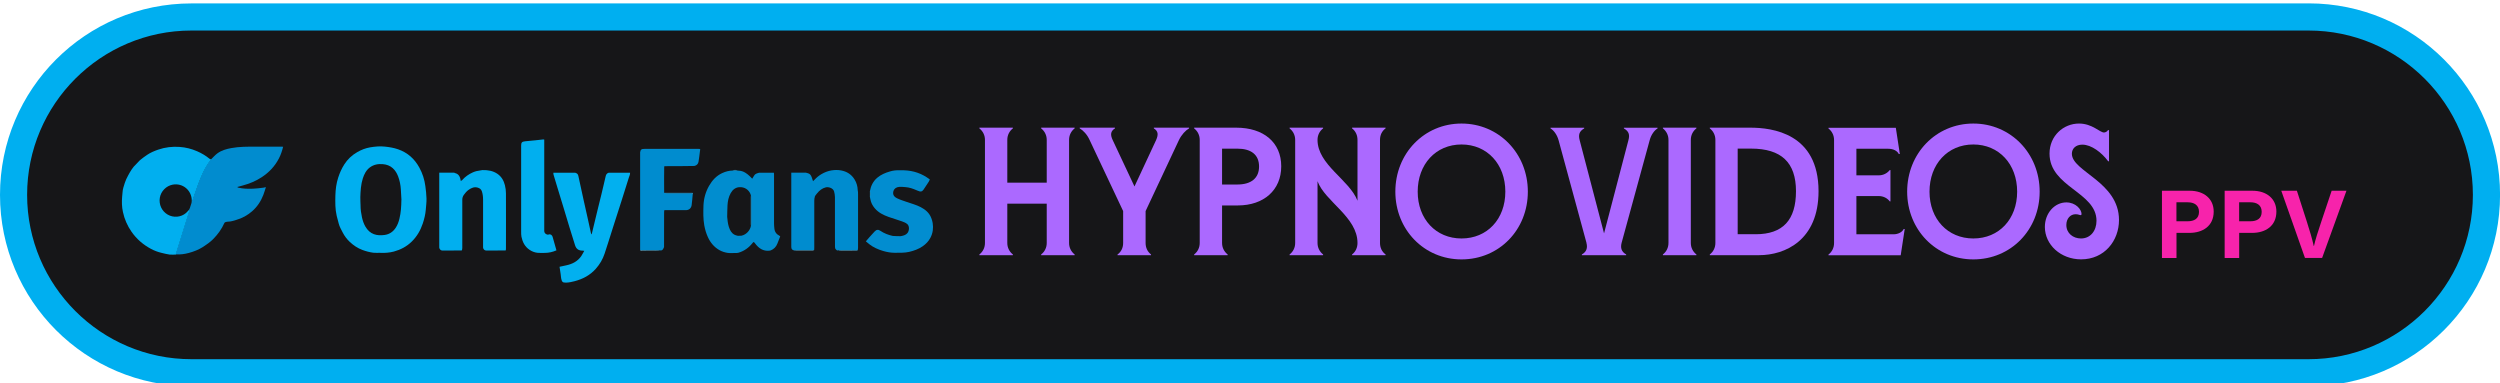
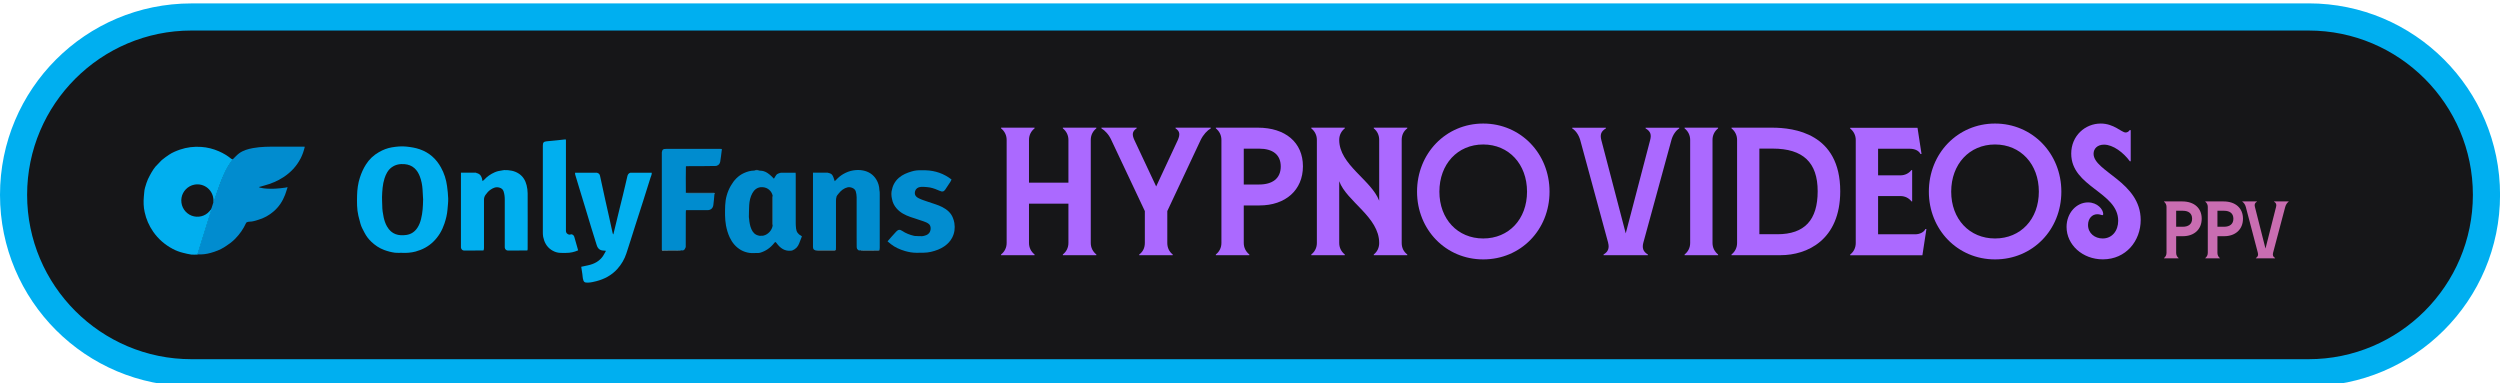
<svg xmlns="http://www.w3.org/2000/svg" id="Layer_1" viewBox="0 0 460.96 70.6">
  <defs>
-     <style>.cls-1{fill:#5db9e3;}.cls-2{fill:#e6f7fd;}.cls-3{fill:#28a1da;}.cls-4{fill:#00aff0;}.cls-5{fill:#01afef;}.cls-6{fill:#40b9ea;}.cls-7{fill:#40c3f3;}.cls-8{fill:#6bc8ee;}.cls-9{fill:#bee2f3;}.cls-10{fill:#ab69ff;}.cls-11{fill:#02b0ef;}.cls-12{fill:#008ccf;}.cls-13{fill:#f723ab;}.cls-14{fill:#018ccf;}.cls-15{fill:#bfe7f8;}.cls-16{fill:#018dcf;}.cls-17{fill:#40bdee;}.cls-18{fill:#b3def2;}.cls-19{fill:#40b4e6;}.cls-20{fill:#40a9db;}.cls-21{fill:#028dd0;}.cls-22{fill:#161618;}</style>
+     <style>.cls-1{fill:#5db9e3;}.cls-2{fill:#e6f7fd;}.cls-3{fill:#28a1da;}.cls-4{fill:#00aff0;}.cls-5{fill:#c96db1;}.cls-6{fill:#01afef;}.cls-7{fill:#40b9ea;}.cls-8{fill:#40c3f3;}.cls-9{fill:#6bc8ee;}.cls-10{fill:#bee2f3;}.cls-11{fill:#ab69ff;}.cls-12{fill:#02b0ef;}.cls-13{fill:#008ccf;}.cls-14{fill:#018ccf;}.cls-15{fill:#bfe7f8;}.cls-16{fill:#018dcf;}.cls-17{fill:#40bdee;}.cls-18{fill:#b3def2;}.cls-19{fill:#40b4e6;}.cls-20{fill:#40a9db;}.cls-21{fill:#028dd0;}.cls-22{fill:#161618;}</style>
  </defs>
  <path class="cls-22" d="m35.3,68.72c-18.08,0-32.8-14.71-32.8-32.8S17.21,3.13,35.3,3.13h390.37c18.08,0,32.8,14.71,32.8,32.8s-14.71,32.8-32.8,32.8H35.3Z" />
  <path class="cls-4" d="m425.66,5.63c16.71,0,30.3,13.59,30.3,30.3s-13.59,30.3-30.3,30.3H35.3c-16.71,0-30.3-13.59-30.3-30.3S18.59,5.63,35.3,5.63h390.37m0-5H35.3C15.8.63,0,16.43,0,35.93H0C0,55.42,15.8,71.22,35.3,71.22h390.37c19.49,0,35.3-15.8,35.3-35.3h0c0-19.49-15.8-35.3-35.3-35.3h0Z" />
-   <path class="cls-13" d="m398.62,35.17h5.13c2.63,0,4.42,1.48,4.42,3.84,0,2.69-2.04,3.93-4.48,3.93h-2.38v4.63h-2.68v-12.39Zm2.68,5.63h2.04c1.24,0,2.12-.48,2.12-1.74s-.92-1.76-2.06-1.76h-2.1v3.5Z" />
-   <path class="cls-13" d="m410.18,35.17h5.13c2.63,0,4.42,1.48,4.42,3.84,0,2.69-2.04,3.93-4.48,3.93h-2.38v4.63h-2.68v-12.39Zm2.68,5.63h2.04c1.24,0,2.12-.48,2.12-1.74s-.92-1.76-2.06-1.76h-2.1v3.5Z" />
-   <path class="cls-13" d="m425,47.56l-4.37-12.39h2.88l1.84,5.72c.56,1.73.99,3.2,1.27,4.47h.04c.25-1.16.74-2.67,1.33-4.43l1.93-5.76h2.73l-4.49,12.39h-3.16Z" />
-   <path class="cls-10" d="m191.97,46.92c.64-.5,1.03-1.24,1.03-2.12v-7.25h-7.27v7.25c0,.87.39,1.61,1.03,2.12v.13h-6.18v-.13c.64-.5,1.03-1.24,1.03-2.12v-19.01c0-.87-.39-1.61-1.03-2.12v-.13h6.18v.13c-.64.5-1.03,1.24-1.03,2.12v7.89h7.27v-7.89c0-.87-.39-1.61-1.03-2.12v-.13h6.18v.13c-.64.5-1.03,1.24-1.03,2.12v19.01c0,.87.39,1.61,1.03,2.12v.13h-6.18v-.13Z" />
-   <path class="cls-10" d="m206.06,46.92c.68-.5,1.03-1.24,1.03-2.12v-5.88l-6.18-13.1c-.45-1.01-1.19-1.78-1.83-2.15v-.13h6.5v.13c-.84.54-.87,1.18-.42,2.15l4.02,8.56,3.99-8.56c.42-.97.42-1.61-.42-2.15v-.13h6.5v.13c-.64.37-1.38,1.14-1.87,2.15l-6.15,13.1v5.88c0,.87.35,1.61,1,2.12v.13h-6.18v-.13Z" />
-   <path class="cls-10" d="m226.36,46.92v.13h-6.18v-.13c.64-.5,1.03-1.24,1.03-2.12v-19.01c0-.87-.39-1.61-1.03-2.12v-.13h7.76c5.05,0,8.3,2.72,8.3,7.12s-3.22,7.22-8.01,7.22h-2.9v6.92c0,.87.39,1.61,1.03,2.12Zm1.8-12.9c2.45,0,3.99-1.11,3.99-3.32s-1.51-3.29-3.99-3.29h-2.83v6.62h2.83Z" />
-   <path class="cls-10" d="m237.78,46.92c.64-.5,1.03-1.24,1.03-2.12v-19.01c0-.87-.39-1.61-1.03-2.12v-.13h6.18v.13c-.64.5-1.03,1.24-1.03,2.12,0,4.6,5.89,7.36,7.37,11.22v-11.22c0-.87-.35-1.61-1-2.12v-.13h6.18v.13c-.68.5-1.03,1.24-1.03,2.12v19.01c0,.87.35,1.61,1.03,2.12v.13h-6.18v-.13c.64-.5,1-1.24,1-2.12,0-4.8-5.99-7.62-7.37-11.39v11.39c0,.87.39,1.61,1.03,2.12v.13h-6.18v-.13Z" />
-   <path class="cls-10" d="m257.28,35.34c0-7.05,5.31-12.56,12.2-12.56s12.23,5.51,12.23,12.56-5.31,12.49-12.23,12.49-12.2-5.51-12.2-12.49Zm12.2,8.63c4.73,0,8.08-3.56,8.08-8.63s-3.35-8.7-8.08-8.7-8.08,3.63-8.08,8.7,3.38,8.63,8.08,8.63Z" />
-   <path class="cls-10" d="m292.52,44.77l-5.15-18.94c-.29-1.01-.87-1.78-1.48-2.15v-.13h6.21v.13c-.93.54-1.09,1.18-.84,2.15l4.5,17.2,4.5-17.2c.26-.97.1-1.61-.84-2.15v-.13h6.21v.13c-.61.37-1.19,1.18-1.45,2.15l-5.18,18.94c-.22.87-.1,1.61.84,2.15v.13h-8.17v-.13c.87-.5,1.09-1.21.84-2.15Z" />
-   <path class="cls-10" d="m306.61,46.92c.64-.5,1.03-1.24,1.03-2.12v-19.01c0-.87-.39-1.61-1.03-2.12v-.13h6.18v.13c-.64.5-1.03,1.24-1.03,2.12v19.01c0,.87.39,1.61,1.03,2.12v.13h-6.18v-.13Z" />
-   <path class="cls-10" d="m315.26,46.92c.64-.5,1.03-1.24,1.03-2.12v-19.01c0-.87-.39-1.61-1.03-2.12v-.13h7.47c4.05,0,12.58,1.04,12.58,11.72,0,9.03-6.15,11.79-10.97,11.79h-9.08v-.13Zm8.46-3.73c5.02,0,7.43-2.62,7.43-7.93s-2.7-7.86-8.3-7.86h-2.45v15.78h3.31Z" />
-   <path class="cls-10" d="m348.44,37.12c-.48-.6-1.19-.97-2.03-.97h-4.12v7.05h6.85c.84,0,1.61-.4,1.87-.97h.19l-.74,4.84h-13.32v-.13c.64-.5,1.03-1.24,1.03-2.12v-19.01c0-.87-.39-1.61-1.03-2.12v-.13h12.42l.74,4.84h-.19c-.29-.6-1.03-.97-1.93-.97h-5.89v4.9h4.12c.84,0,1.54-.37,2.03-.97h.13v5.78h-.13Z" />
-   <path class="cls-10" d="m351.65,35.34c0-7.05,5.31-12.56,12.2-12.56s12.23,5.51,12.23,12.56-5.31,12.49-12.23,12.49-12.2-5.51-12.2-12.49Zm12.2,8.63c4.73,0,8.08-3.56,8.08-8.63s-3.35-8.7-8.08-8.7-8.08,3.63-8.08,8.7,3.38,8.63,8.08,8.63Z" />
-   <path class="cls-10" d="m377.04,41.85c0-2.59,1.83-4.53,3.96-4.53,1.74,0,2.8,1.31,2.8,2.12,0,.17-.06.23-.16.23-.16,0-.45-.17-.93-.17-.97,0-1.71.81-1.71,1.98,0,1.54,1.26,2.49,2.7,2.49,1.74,0,2.86-1.41,2.86-3.26,0-5.31-8.66-6.21-8.66-12.39,0-3.29,2.57-5.54,5.44-5.54,2.45,0,3.83,1.65,4.6,1.65.23,0,.55-.13.74-.44h.19v5.74h-.16c-1.19-1.61-3.09-3.06-4.76-3.06-1.22,0-1.93.74-1.93,1.68,0,3.29,8.69,5.17,8.69,12.22,0,3.83-2.7,7.25-6.98,7.25-3.76,0-6.69-2.69-6.69-5.98Z" />
-   <path class="cls-14" d="m38.92,29.37c.39-.37.74-.78,1.16-1.09.76-.56,1.66-.81,2.59-.98,1.48-.27,2.97-.26,4.47-.26,1.58,0,3.15,0,4.73,0,.1,0,.21.01.33.02-.18.76-.42,1.47-.77,2.15-.75,1.45-1.83,2.59-3.2,3.48-1.07.7-2.24,1.18-3.47,1.51-.32.09-.65.18-1.02.28.08.05.13.11.19.12.9.22,1.82.22,2.74.19.64-.02,1.28-.11,1.92-.19.12-.02.24-.05.44-.09-.17.51-.3.97-.47,1.42-.45,1.17-1.13,2.2-2.07,3.02-.85.74-1.83,1.29-2.93,1.6-.49.14-.98.32-1.51.32-.17,0-.33.04-.49.09-.07.02-.16.09-.19.16-.5,1.12-1.2,2.09-2.06,2.96-.56.56-1.19,1.01-1.85,1.43-.82.53-1.72.88-2.65,1.13-.76.21-1.55.31-2.35.27-.03-.02-.05-.05-.08-.07.5-1.6,1-3.2,1.5-4.8.32-1.03.65-2.06.97-3.1.04-.12.04-.26.06-.39,0,0,0,0,0,0,.03-.05.06-.11.09-.16.11-.34.22-.68.33-1.03.14-.41.27-.82.41-1.23.48-1.41.98-2.82,1.59-4.18.42-.93.95-1.79,1.56-2.61Z" />
-   <path class="cls-5" d="m38.92,29.37c-.61.82-1.14,1.67-1.56,2.61-.62,1.36-1.11,2.77-1.59,4.18-.14.41-.27.82-.41,1.23,0-.13,0-.26,0-.4,0-1.9-1.68-3.3-3.54-2.94-1.19.23-2.15,1.22-2.35,2.41-.21,1.26.37,2.48,1.45,3.11,1.07.62,2.45.5,3.38-.3.24-.21.43-.46.65-.69-.02.13-.02.26-.06.39-.32,1.03-.65,2.07-.97,3.1-.5,1.6-1,3.2-1.5,4.8,0,.02,0,.05,0,.07-.38,0-.77.04-1.15,0-.51-.07-1-.2-1.5-.32-.67-.16-1.31-.4-1.91-.72-1.45-.77-2.66-1.81-3.61-3.17-.77-1.11-1.3-2.32-1.58-3.63-.21-.93-.23-1.88-.15-2.83.02-.25.06-.51.07-.76.02-.62.24-1.2.42-1.78.15-.47.36-.91.6-1.35.42-.78.86-1.55,1.54-2.16.27-.24.47-.54.75-.76.4-.33.82-.63,1.25-.92.62-.42,1.31-.7,2.02-.95,1.28-.44,2.61-.6,3.96-.5,1.12.08,2.19.35,3.22.8.82.36,1.59.81,2.28,1.38.08.07.21.09.32.13Z" />
-   <path class="cls-5" d="m70.15,46.61c-.44,0-.88.04-1.31-.01-.69-.09-1.36-.27-2.01-.51-.9-.33-1.67-.86-2.35-1.5-.52-.49-.96-1.07-1.29-1.72-.27-.53-.58-1.05-.73-1.63-.13-.48-.27-.96-.38-1.45-.29-1.24-.27-2.5-.24-3.76.03-1.11.17-2.22.52-3.29.28-.86.64-1.67,1.12-2.42.6-.95,1.4-1.7,2.39-2.27.75-.43,1.54-.74,2.37-.88.89-.15,1.79-.24,2.71-.14.84.09,1.66.22,2.46.5,1.75.61,3.03,1.76,3.91,3.37.59,1.07.95,2.21,1.11,3.42.1.76.19,1.52.21,2.28.02.68-.08,1.37-.13,2.05-.07.88-.28,1.73-.56,2.57-.43,1.28-1.09,2.42-2.07,3.36-.92.89-2.01,1.46-3.25,1.8-.82.22-1.65.27-2.49.25Zm3.87-9.75c-.04-.65-.07-1.29-.11-1.94-.05-.82-.21-1.62-.5-2.39-.22-.57-.52-1.1-.99-1.52-.51-.46-1.13-.68-1.8-.74-.87-.08-1.69.06-2.41.59-.69.51-1.05,1.24-1.31,2.03-.36,1.12-.42,2.28-.46,3.44-.02.51.04,1.03.04,1.54,0,.74.1,1.47.26,2.2.13.58.31,1.14.61,1.67.86,1.52,2.18,1.78,3.58,1.58.87-.12,1.55-.59,2.03-1.32.33-.5.54-1.06.68-1.64.29-1.15.35-2.32.37-3.5Z" />
-   <path class="cls-16" d="m139.95,31.85h2.75c0,.14.02.28.02.42,0,2.98,0,5.96,0,8.94,0,.3.03.61.06.91.06.63.39,1.08.95,1.36.03.02.06.05.13.1-.07.18-.14.37-.22.56-.1.26-.2.51-.3.77-.23.6-.64,1.02-1.23,1.26-.07.03-.15.04-.22.05-1.19.14-2.02-.46-2.68-1.36-.22-.29-.26-.31-.47-.03-.69.86-1.55,1.48-2.62,1.78-.19.05-.39.04-.59.04-.45,0-.91.04-1.35-.02-.53-.08-1.05-.24-1.53-.51-.97-.55-1.65-1.37-2.11-2.36-.32-.69-.54-1.43-.68-2.19-.22-1.23-.19-2.46-.15-3.69.05-1.28.39-2.49,1.02-3.6.58-1.02,1.35-1.87,2.44-2.37.61-.28,1.24-.45,1.92-.46.3,0,.59,0,.89,0,.78.03,1.46.14,2.72,1.5.15-.23.27-.47.43-.69.18-.23.47-.3.73-.39.03,0,.06,0,.08,0Zm-3.66,2.66c-.74.08-1.23.5-1.57,1.12-.38.68-.53,1.43-.58,2.2-.04.72-.04,1.45-.06,2.17.01.11.03.22.04.34.06.66.16,1.31.43,1.92.26.6.67,1.04,1.34,1.18.06.01.11.03.17.04.21,0,.42-.01.63-.02.03,0,.06-.01.09-.02.83-.19,1.56-.98,1.68-1.83.02-.1.05-.2.05-.3,0-1.65,0-3.31,0-4.96,0-.1-.04-.2-.05-.3-.2-.84-.91-1.46-1.77-1.53-.13,0-.27,0-.4,0Z" />
-   <path class="cls-11" d="m112.29,31.85h3.88c.03.32-.12.59-.21.86-.45,1.46-.92,2.92-1.38,4.38-.52,1.62-1.04,3.24-1.56,4.86-.51,1.6-1,3.2-1.53,4.79-.35,1.06-.9,2-1.65,2.84-1.06,1.18-2.39,1.88-3.9,2.27-.49.12-.98.24-1.49.26-.05,0-.11,0-.16,0-.57.02-.7-.19-.82-.78-.05-.25-.05-.51-.09-.77-.06-.45-.14-.89-.21-1.37.45-.1.85-.19,1.25-.27,1.13-.24,2.1-.74,2.77-1.72.19-.29.34-.61.54-.95-.14-.02-.24-.04-.33-.04-.71,0-1.15-.3-1.37-.99-.35-1.1-.69-2.2-1.03-3.31-.37-1.23-.74-2.45-1.11-3.68-.37-1.21-.74-2.43-1.11-3.64-.24-.8-.49-1.59-.72-2.39-.03-.11-.02-.23-.03-.35,1.39,0,2.73,0,4.06,0,.03.02.06.03.09.05.28.07.4.28.46.54.33,1.48.64,2.97.97,4.45.24,1.09.49,2.17.73,3.26.21.96.42,1.92.63,2.87.01.06.06.11.12.21.13-.54.25-1.01.36-1.49.28-1.16.56-2.32.84-3.47.19-.8.4-1.59.59-2.39.16-.65.31-1.3.46-1.94.11-.47.23-.95.33-1.42.07-.33.22-.57.55-.67.03,0,.06,0,.08,0Z" />
-   <path class="cls-5" d="m83.84,31.9c.79.15,1.01.75,1.13,1.49.11-.09.2-.14.27-.21.55-.61,1.2-1.07,1.95-1.4.43-.19.88-.3,1.34-.35.14-.01.28-.06.42-.07.99-.02,1.94.12,2.78.7.74.51,1.16,1.25,1.37,2.1.12.48.19.99.19,1.48.02,3.39,0,6.78,0,10.17,0,.11-.02.21-.02.31-.02.02-.05.04-.07.06-1.18,0-2.36.02-3.53.02-.32,0-.57-.24-.6-.56-.01-.12,0-.24,0-.36,0-2.83,0-5.67,0-8.5,0-.51-.06-1.01-.22-1.5-.12-.38-.4-.58-.78-.69-.62-.18-1.15.06-1.63.39-.37.25-.66.59-.92.96-.19.27-.28.55-.28.88,0,2.97,0,5.93,0,8.9,0,.14-.04.27-.06.41-.03.02-.06.04-.08.05-1.18,0-2.36.02-3.53.02-.29,0-.54-.24-.58-.55-.01-.12,0-.24,0-.36,0-4.33,0-8.66,0-12.99,0-.14,0-.28,0-.46.95,0,1.86,0,2.77,0,.03.02.06.03.09.05Z" />
-   <path class="cls-12" d="m146.46,46.2c-.44-.14-.54-.26-.56-.67,0-.11,0-.21,0-.32,0-4.3,0-8.6,0-12.9v-.47c.92,0,1.82,0,2.71,0,.06.02.11.03.17.05.64.16.77.33,1.13,1.52.1-.1.2-.18.28-.27.38-.41.81-.77,1.3-1.05.57-.33,1.17-.56,1.82-.67.59-.09,1.17-.11,1.76,0,1.08.2,1.93.74,2.5,1.67.37.6.56,1.27.58,1.98.02.11.03.22.05.33,0,.13.01.26.01.4,0,3.31,0,6.62,0,9.93,0,.14-.03.28-.05.42-.81,0-1.61-.01-2.42-.02-.37,0-.74.02-1.11.02-.13.02-.26.08-.38-.04-.02-.02-.04-.05-.07-.07-.03-.03-.06-.06-.09-.09-.02-.02-.04-.04-.06-.07,0-.02-.02-.05-.02-.07-.02-.08-.04-.16-.05-.24,0-.66,0-1.32-.01-1.99,0-2.41,0-4.82,0-7.23,0-.36-.07-.72-.16-1.06-.18-.62-1.03-.86-1.51-.75-.68.17-1.19.57-1.62,1.11-.2.26-.46.48-.46.84-.01.03-.02.06-.03.09,0,.14-.02.29-.03.43,0,2.89,0,5.77,0,8.66,0,.15-.01.29-.02.44-1.08,0-2.16,0-3.24,0-.14,0-.28.04-.41.07Z" />
-   <path class="cls-12" d="m129.07,27.78c-.09.67-.15,1.35-.27,2.02-.06.34-.25.63-.61.75-.05.02-.1.03-.16.05-.82,0-1.63.02-2.45.03-1.01,0-2.03,0-3.04.01-.02.02-.05.05-.07.07,0,.7-.02,1.4-.02,2.1,0,.91,0,1.83.01,2.74.14.03.27.08.41.08,1.15,0,2.3,0,3.45,0,.37,0,.74,0,1.11,0,.14,0,.27,0,.3.18-.06.67-.11,1.33-.2,2-.08.58-.48.95-1.1.94-1.29-.02-2.59,0-3.88,0-.03.02-.05.04-.08.06,0,.16-.02.32-.02.48,0,2.09,0,4.18-.01,6.28-.02.03-.03.06-.05.09-.05.1-.08.21-.15.3-.14.19-.32.27-.55.2-.17-.01-.34-.03-.51-.03-1.05,0-2.1-.01-3.15-.02,0-.11,0-.21,0-.32,0-5.78,0-11.57,0-17.35,0-.12,0-.24,0-.36.02-.08.04-.16.06-.23.03-.23.2-.32.39-.38.03,0,.06,0,.09,0,.11,0,.21-.01.32-.02,3.28,0,6.57,0,9.85,0,.09,0,.19-.01.28.01.04.01.07.09.1.13-.02.06-.03.11-.05.17Z" />
-   <path class="cls-21" d="m160.4,35.24c.17-.97.58-1.8,1.34-2.46.69-.59,1.51-.92,2.36-1.17.55-.17,1.15-.24,1.74-.21.28,0,.57,0,.85,0,1.76.06,3.34.6,4.76,1.7-.07.15-.13.29-.21.42-.31.49-.63.97-.96,1.45-.07.11-.18.19-.28.28-.06.02-.11.04-.17.05-.08,0-.15,0-.23,0-.04-.01-.07-.02-.11-.04-.17-.06-.35-.11-.51-.19-.66-.29-1.32-.52-2.05-.57-.38-.03-.75-.07-1.13-.04-.54.04-.93.33-1.06.75-.18.62.04,1.05.69,1.36.55.27,1.14.45,1.72.65.88.31,1.78.54,2.61.97.86.45,1.58,1.05,1.94,1.98.12.3.22.62.27.94.15.95.04,1.86-.41,2.72-.33.64-.82,1.15-1.42,1.57-.76.53-1.61.83-2.5,1.04-.88.21-1.77.15-2.66.17-.73,0-1.44-.13-2.13-.33-.93-.28-1.82-.66-2.59-1.27-.2-.16-.4-.33-.61-.51.24-.28.46-.55.69-.8.3-.33.6-.67.91-1,.35-.37.66-.43,1.08-.14.68.46,1.44.75,2.23.93.11.03.24.02.35.02.05,0,.11.01.16.02.32,0,.63.01.95.02.08-.01.17-.02.25-.04.39-.09.77-.2,1.04-.53.37-.44.4-1.3-.02-1.66-.28-.24-.65-.39-1-.51-.81-.29-1.63-.52-2.44-.81-.96-.34-1.87-.79-2.55-1.59-.43-.5-.72-1.07-.83-1.73-.02-.14-.05-.27-.08-.41.1-.35.1-.69,0-1.04Z" />
-   <path class="cls-5" d="m100.35,25.73v.51c0,5.33,0,10.65,0,15.98,0,.11,0,.21,0,.32,0,.24.08.45.28.58.17.11.34.2.58.11.28-.1.59.12.68.43.24.83.47,1.66.71,2.5-.71.31-1.42.47-2.17.47-.45,0-.9.03-1.35-.02-.53-.06-1.02-.26-1.46-.56-.85-.58-1.27-1.41-1.47-2.39-.06-.32-.06-.62-.06-.93,0-5.29,0-10.57,0-15.86,0-.59.14-.76.74-.82.63-.07,1.25-.11,1.88-.18.48-.05.96-.1,1.44-.16.05,0,.1,0,.2.02Z" />
-   <path class="cls-19" d="m127.73,35.82c-.03-.18-.16-.18-.3-.18-.37,0-.74,0-1.11,0-1.15,0-2.3,0-3.45,0-.14,0-.27-.05-.41-.08,1.73,0,3.46,0,5.19,0,.03,0,.05.01.12.03-.01.07-.03.15-.04.23Z" />
-   <path class="cls-8" d="m146.46,46.2c.14-.02.28-.07.41-.07,1.08,0,2.16,0,3.24,0-.08.03-.16.08-.24.08-1.14,0-2.28,0-3.42,0Z" />
-   <path class="cls-8" d="m118.03,46.12c1.05,0,2.1,0,3.15.02.17,0,.34.02.51.03-.12.01-.23.04-.35.04-.99,0-1.98,0-2.96,0-.12,0-.27.08-.34-.09Z" />
-   <path class="cls-8" d="m154.64,46.16c.37,0,.74-.03,1.11-.02.81,0,1.61,0,2.42.02-.07.02-.15.06-.22.06-1.04,0-2.08,0-3.12,0-.06,0-.12-.03-.18-.05Z" />
-   <path class="cls-17" d="m160.4,35.24c.1.35.1.69,0,1.04,0-.35,0-.69,0-1.04Z" />
-   <path class="cls-19" d="m135.98,31.42c-.3,0-.59,0-.89,0,.3-.12.59-.12.89,0Z" />
-   <path class="cls-19" d="m166.68,31.41c-.28,0-.57,0-.85,0,.28,0,.57,0,.85,0Z" />
-   <path class="cls-20" d="m158.21,35.4c-.02-.11-.03-.22-.05-.33.02.11.03.22.05.33Z" />
-   <path class="cls-20" d="m118.1,27.86c-.02.08-.04.16-.06.23.02-.08.04-.16.06-.23Z" />
-   <path class="cls-18" d="m166.27,43.52c-.08.01-.17.02-.25.04.08-.01.17-.02.25-.04Z" />
-   <path class="cls-20" d="m153.96,45.58c.02.08.04.16.05.24-.02-.08-.04-.16-.05-.24Z" />
-   <path class="cls-20" d="m148.78,31.9c-.06-.02-.11-.03-.17-.05.06.02.11.03.17.05Z" />
-   <path class="cls-1" d="m169.83,35.3c.06-.02.11-.04.17-.05-.06.02-.11.04-.17.05Z" />
-   <path class="cls-3" d="m128.03,30.6c.05-.02.1-.03.16-.05-.05.02-.1.03-.16.05Z" />
-   <path class="cls-18" d="m165.07,43.53c-.05,0-.11-.01-.16-.02.05,0,.11.01.16.02Z" />
-   <path class="cls-20" d="m129.07,27.78c.02-.06.03-.11.05-.17-.02.06-.03.11-.05.17Z" />
-   <path class="cls-1" d="m169.5,35.27s.07.02.11.04c-.04-.01-.07-.02-.11-.04Z" />
-   <path class="cls-15" d="m122.47,38.82s.05-.04.08-.06c-.03.02-.05.04-.08.06Z" />
-   <path class="cls-9" d="m150.16,36.6s.02-.06.03-.09c-.01.03-.02.06-.03.09Z" />
-   <path class="cls-20" d="m139.95,31.85s-.06,0-.08,0c.03,0,.06,0,.08,0Z" />
-   <path class="cls-20" d="m122.39,45.67s.03-.06.05-.09c-.02.03-.03.06-.05.09Z" />
-   <path class="cls-7" d="m112.29,31.85s-.06,0-.08,0c.03,0,.06,0,.08,0Z" />
-   <path class="cls-20" d="m154.04,45.89s.04.05.06.07c-.02-.02-.04-.04-.06-.07Z" />
-   <path class="cls-20" d="m154.2,46.05s.04.05.07.07c-.02-.02-.04-.05-.07-.07Z" />
-   <path class="cls-17" d="m85.1,46.19s.06-.04.08-.05c-.03.02-.06.04-.08.05Z" />
-   <path class="cls-17" d="m93.21,46.19s.05-.04.07-.06c-.02.02-.05.04-.07.06Z" />
-   <path class="cls-7" d="m106.18,31.9s-.06-.03-.09-.05c.03.02.06.03.09.05Z" />
-   <path class="cls-20" d="m118.57,27.48s-.06,0-.09,0c.03,0,.06,0,.09,0Z" />
-   <path class="cls-2" d="m122.47,30.71s.05-.05.07-.07c-.02.02-.05.05-.07.07Z" />
-   <path class="cls-20" d="m32.4,46.92s0-.05,0-.07c.03.02.05.05.08.07-.03,0-.06,0-.08,0Z" />
-   <path class="cls-7" d="m83.84,31.9s-.06-.03-.09-.05c.03.02.06.03.09.05Z" />
-   <path class="cls-5" d="m34.94,38.58c.03-.05.06-.11.09-.16-.03.05-.06.11-.09.16Z" />
-   <path class="cls-6" d="m138.46,41.61c0-.09-.02-.18-.02-.27,0-1.67,0-3.35,0-5.02,0-.09.01-.18.02-.27.02.1.05.2.05.3,0,1.65,0,3.31,0,4.96,0,.1-.04.2-.05.3Z" />
-   <path class="cls-19" d="m136.7,34.51c-.13,0-.27,0-.4,0,.13,0,.27,0,.4,0Z" />
-   <path class="cls-19" d="m134.08,40c.01.11.03.22.04.34-.01-.11-.03-.22-.04-.34Z" />
-   <path class="cls-18" d="m135.89,43.43c.06.01.11.03.17.04-.06-.01-.11-.03-.17-.04Z" />
-   <path class="cls-18" d="m136.69,43.46s.06-.01.09-.02c-.03,0-.06.01-.09.02Z" />
+   <path class="cls-11" d="m195.97,46.92c.64-.5,1.03-1.24,1.03-2.12v-7.25h-7.27v7.25c0,.87.39,1.61,1.03,2.12v.13h-6.18v-.13c.64-.5,1.03-1.24,1.03-2.12v-19.01c0-.87-.39-1.61-1.03-2.12v-.13h6.18v.13c-.64.5-1.03,1.24-1.03,2.12v7.89h7.27v-7.89c0-.87-.39-1.61-1.03-2.12v-.13h6.18v.13c-.64.5-1.03,1.24-1.03,2.12v19.01c0,.87.39,1.61,1.03,2.12v.13h-6.18v-.13Z" />
+   <path class="cls-11" d="m210.06,46.92c.68-.5,1.03-1.24,1.03-2.12v-5.88l-6.18-13.1c-.45-1.01-1.19-1.78-1.83-2.15v-.13h6.5v.13c-.84.54-.87,1.18-.42,2.15l4.02,8.56,3.99-8.56c.42-.97.42-1.61-.42-2.15v-.13h6.5v.13c-.64.37-1.38,1.14-1.87,2.15l-6.15,13.1v5.88c0,.87.35,1.61,1,2.12v.13h-6.18v-.13Z" />
+   <path class="cls-11" d="m230.36,46.92v.13h-6.18v-.13c.64-.5,1.03-1.24,1.03-2.12v-19.01c0-.87-.39-1.61-1.03-2.12v-.13h7.76c5.05,0,8.3,2.72,8.3,7.12s-3.22,7.22-8.01,7.22h-2.9v6.92c0,.87.39,1.61,1.03,2.12Zm1.8-12.9c2.45,0,3.99-1.11,3.99-3.32s-1.51-3.29-3.99-3.29h-2.83v6.62h2.83Z" />
+   <path class="cls-11" d="m241.78,46.92c.64-.5,1.03-1.24,1.03-2.12v-19.01c0-.87-.39-1.61-1.03-2.12v-.13h6.18v.13c-.64.5-1.03,1.24-1.03,2.12,0,4.6,5.89,7.36,7.37,11.22v-11.22c0-.87-.35-1.61-1-2.12v-.13h6.18v.13c-.68.5-1.03,1.24-1.03,2.12v19.01c0,.87.35,1.61,1.03,2.12v.13h-6.18v-.13c.64-.5,1-1.24,1-2.12,0-4.8-5.99-7.62-7.37-11.39v11.39c0,.87.39,1.61,1.03,2.12v.13h-6.18v-.13Z" />
+   <path class="cls-11" d="m261.28,35.34c0-7.05,5.31-12.56,12.2-12.56s12.23,5.51,12.23,12.56-5.31,12.49-12.23,12.49-12.2-5.51-12.2-12.49Zm12.2,8.63c4.73,0,8.08-3.56,8.08-8.63s-3.35-8.7-8.08-8.7-8.08,3.63-8.08,8.7,3.38,8.63,8.08,8.63Z" />
+   <path class="cls-11" d="m296.52,44.77l-5.15-18.94c-.29-1.01-.87-1.78-1.48-2.15v-.13h6.21v.13c-.93.54-1.09,1.18-.84,2.15l4.5,17.2,4.5-17.2c.26-.97.1-1.61-.84-2.15v-.13h6.21v.13c-.61.37-1.19,1.18-1.45,2.15l-5.18,18.94c-.22.87-.1,1.61.84,2.15v.13h-8.17v-.13c.87-.5,1.09-1.21.84-2.15Z" />
+   <path class="cls-11" d="m310.61,46.92c.64-.5,1.03-1.24,1.03-2.12v-19.01c0-.87-.39-1.61-1.03-2.12v-.13h6.18v.13c-.64.5-1.03,1.24-1.03,2.12v19.01c0,.87.39,1.61,1.03,2.12v.13h-6.18v-.13Z" />
+   <path class="cls-11" d="m319.26,46.92c.64-.5,1.03-1.24,1.03-2.12v-19.01c0-.87-.39-1.61-1.03-2.12v-.13h7.47c4.05,0,12.58,1.04,12.58,11.72,0,9.03-6.15,11.79-10.97,11.79h-9.08v-.13Zm8.46-3.73c5.02,0,7.43-2.62,7.43-7.93s-2.7-7.86-8.3-7.86h-2.45v15.78h3.31Z" />
+   <path class="cls-11" d="m352.44,37.12c-.48-.6-1.19-.97-2.03-.97h-4.12v7.05h6.85c.84,0,1.61-.4,1.87-.97h.19l-.74,4.84h-13.32v-.13c.64-.5,1.03-1.24,1.03-2.12v-19.01c0-.87-.39-1.61-1.03-2.12v-.13h12.42l.74,4.84h-.19c-.29-.6-1.03-.97-1.93-.97h-5.89v4.9h4.12c.84,0,1.54-.37,2.03-.97h.13v5.78h-.13Z" />
+   <path class="cls-11" d="m355.65,35.34c0-7.05,5.31-12.56,12.2-12.56s12.23,5.51,12.23,12.56-5.31,12.49-12.23,12.49-12.2-5.51-12.2-12.49Zm12.2,8.63c4.73,0,8.08-3.56,8.08-8.63s-3.35-8.7-8.08-8.7-8.08,3.63-8.08,8.7,3.38,8.63,8.08,8.63Z" />
+   <path class="cls-11" d="m381.04,41.85c0-2.59,1.83-4.53,3.96-4.53,1.74,0,2.8,1.31,2.8,2.12,0,.17-.06.23-.16.23-.16,0-.45-.17-.93-.17-.97,0-1.71.81-1.71,1.98,0,1.54,1.26,2.49,2.7,2.49,1.74,0,2.86-1.41,2.86-3.26,0-5.31-8.66-6.21-8.66-12.39,0-3.29,2.57-5.54,5.44-5.54,2.45,0,3.83,1.65,4.6,1.65.23,0,.55-.13.74-.44h.19v5.74h-.16c-1.19-1.61-3.09-3.06-4.76-3.06-1.22,0-1.93.74-1.93,1.68,0,3.29,8.69,5.17,8.69,12.22,0,3.83-2.7,7.25-6.98,7.25-3.76,0-6.69-2.69-6.69-5.98Z" />
+   <path class="cls-14" d="m42.92,29.37c.39-.37.74-.78,1.16-1.09.76-.56,1.66-.81,2.59-.98,1.48-.27,2.97-.26,4.47-.26,1.58,0,3.15,0,4.73,0,.1,0,.21.01.33.02-.18.76-.42,1.47-.77,2.15-.75,1.45-1.83,2.59-3.2,3.48-1.07.7-2.24,1.18-3.47,1.51-.32.09-.65.18-1.02.28.08.05.13.11.19.12.9.22,1.82.22,2.74.19.64-.02,1.28-.11,1.92-.19.12-.02.24-.05.44-.09-.17.51-.3.97-.47,1.42-.45,1.17-1.13,2.2-2.07,3.02-.85.74-1.83,1.29-2.93,1.6-.49.14-.98.32-1.51.32-.17,0-.33.04-.49.09-.07.02-.16.09-.19.16-.5,1.12-1.2,2.09-2.06,2.96-.56.56-1.19,1.01-1.85,1.43-.82.53-1.72.88-2.65,1.13-.76.21-1.55.31-2.35.27-.03-.02-.05-.05-.08-.07.5-1.6,1-3.2,1.5-4.8.32-1.03.65-2.06.97-3.1.04-.12.04-.26.06-.39,0,0,0,0,0,0,.03-.05.06-.11.09-.16.11-.34.22-.68.33-1.03.14-.41.27-.82.41-1.23.48-1.41.98-2.82,1.59-4.18.42-.93.95-1.79,1.56-2.61Z" />
+   <path class="cls-6" d="m42.92,29.37c-.61.82-1.14,1.67-1.56,2.61-.62,1.36-1.11,2.77-1.59,4.18-.14.41-.27.82-.41,1.23,0-.13,0-.26,0-.4,0-1.9-1.68-3.3-3.54-2.94-1.19.23-2.15,1.22-2.35,2.41-.21,1.26.37,2.48,1.45,3.11,1.07.62,2.45.5,3.38-.3.24-.21.43-.46.65-.69-.02.13-.02.26-.06.39-.32,1.03-.65,2.07-.97,3.1-.5,1.6-1,3.2-1.5,4.8,0,.02,0,.05,0,.07-.38,0-.77.04-1.15,0-.51-.07-1-.2-1.5-.32-.67-.16-1.31-.4-1.91-.72-1.45-.77-2.66-1.81-3.61-3.17-.77-1.11-1.3-2.32-1.58-3.63-.21-.93-.23-1.88-.15-2.83.02-.25.06-.51.07-.76.02-.62.24-1.2.42-1.78.15-.47.36-.91.6-1.35.42-.78.86-1.55,1.54-2.16.27-.24.47-.54.75-.76.4-.33.82-.63,1.25-.92.62-.42,1.31-.7,2.02-.95,1.28-.44,2.61-.6,3.96-.5,1.12.08,2.19.35,3.22.8.82.36,1.59.81,2.28,1.38.08.07.21.09.32.13Z" />
+   <path class="cls-6" d="m74.15,46.61c-.44,0-.88.04-1.31-.01-.69-.09-1.36-.27-2.01-.51-.9-.33-1.67-.86-2.35-1.5-.52-.49-.96-1.07-1.29-1.72-.27-.53-.58-1.05-.73-1.63-.13-.48-.27-.96-.38-1.45-.29-1.24-.27-2.5-.24-3.76.03-1.11.17-2.22.52-3.29.28-.86.64-1.67,1.12-2.42.6-.95,1.4-1.7,2.39-2.27.75-.43,1.54-.74,2.37-.88.89-.15,1.79-.24,2.71-.14.84.09,1.66.22,2.46.5,1.75.61,3.03,1.76,3.91,3.37.59,1.07.95,2.21,1.11,3.42.1.76.19,1.52.21,2.28.02.68-.08,1.37-.13,2.05-.07.88-.28,1.73-.56,2.57-.43,1.28-1.09,2.42-2.07,3.36-.92.89-2.01,1.46-3.25,1.8-.82.22-1.65.27-2.49.25Zm3.87-9.75c-.04-.65-.07-1.29-.11-1.94-.05-.82-.21-1.62-.5-2.39-.22-.57-.52-1.1-.99-1.52-.51-.46-1.13-.68-1.8-.74-.87-.08-1.69.06-2.41.59-.69.51-1.05,1.24-1.31,2.03-.36,1.12-.42,2.28-.46,3.44-.02.51.04,1.03.04,1.54,0,.74.1,1.47.26,2.2.13.58.31,1.14.61,1.67.86,1.52,2.18,1.78,3.58,1.58.87-.12,1.55-.59,2.03-1.32.33-.5.54-1.06.68-1.64.29-1.15.35-2.32.37-3.5Z" />
+   <path class="cls-16" d="m143.95,31.85h2.75c0,.14.02.28.02.42,0,2.98,0,5.96,0,8.94,0,.3.03.61.06.91.06.63.39,1.08.95,1.36.03.02.06.05.13.1-.07.18-.14.37-.22.56-.1.26-.2.51-.3.77-.23.6-.64,1.02-1.23,1.26-.07.03-.15.04-.22.05-1.19.14-2.02-.46-2.68-1.36-.22-.29-.26-.31-.47-.03-.69.86-1.55,1.48-2.62,1.78-.19.05-.39.04-.59.04-.45,0-.91.04-1.35-.02-.53-.08-1.05-.24-1.53-.51-.97-.55-1.65-1.37-2.11-2.36-.32-.69-.54-1.43-.68-2.19-.22-1.23-.19-2.46-.15-3.69.05-1.28.39-2.49,1.02-3.6.58-1.02,1.35-1.87,2.44-2.37.61-.28,1.24-.45,1.92-.46.3,0,.59,0,.89,0,.78.03,1.46.14,2.72,1.5.15-.23.27-.47.43-.69.18-.23.47-.3.73-.39.03,0,.06,0,.08,0Zm-3.66,2.66c-.74.08-1.23.5-1.57,1.12-.38.68-.53,1.43-.58,2.2-.04.72-.04,1.45-.06,2.17.01.11.03.22.04.34.06.66.16,1.31.43,1.92.26.6.67,1.04,1.34,1.18.06.01.11.03.17.04.21,0,.42-.01.63-.02.03,0,.06-.01.09-.02.83-.19,1.56-.98,1.68-1.83.02-.1.05-.2.05-.3,0-1.65,0-3.31,0-4.96,0-.1-.04-.2-.05-.3-.2-.84-.91-1.46-1.77-1.53-.13,0-.27,0-.4,0Z" />
+   <path class="cls-12" d="m116.29,31.85h3.88c.03.32-.12.59-.21.86-.45,1.46-.92,2.92-1.38,4.38-.52,1.62-1.04,3.24-1.56,4.86-.51,1.6-1,3.2-1.53,4.79-.35,1.06-.9,2-1.65,2.84-1.06,1.18-2.39,1.88-3.9,2.27-.49.12-.98.24-1.49.26-.05,0-.11,0-.16,0-.57.02-.7-.19-.82-.78-.05-.25-.05-.51-.09-.77-.06-.45-.14-.89-.21-1.37.45-.1.85-.19,1.25-.27,1.13-.24,2.1-.74,2.77-1.72.19-.29.34-.61.54-.95-.14-.02-.24-.04-.33-.04-.71,0-1.15-.3-1.37-.99-.35-1.1-.69-2.2-1.03-3.31-.37-1.23-.74-2.45-1.11-3.68-.37-1.21-.74-2.43-1.11-3.64-.24-.8-.49-1.59-.72-2.39-.03-.11-.02-.23-.03-.35,1.39,0,2.73,0,4.06,0,.03.02.06.03.09.05.28.07.4.28.46.54.33,1.48.64,2.97.97,4.45.24,1.09.49,2.17.73,3.26.21.96.42,1.92.63,2.87.01.06.06.11.12.21.13-.54.25-1.01.36-1.49.28-1.16.56-2.32.84-3.47.19-.8.4-1.59.59-2.39.16-.65.31-1.3.46-1.94.11-.47.23-.95.33-1.42.07-.33.22-.57.55-.67.03,0,.06,0,.08,0Z" />
+   <path class="cls-6" d="m87.84,31.9c.79.15,1.01.75,1.13,1.49.11-.09.2-.14.27-.21.55-.61,1.2-1.07,1.95-1.4.43-.19.88-.3,1.34-.35.14-.01.28-.06.42-.07.99-.02,1.94.12,2.78.7.74.51,1.16,1.25,1.37,2.1.12.48.19.99.19,1.48.02,3.39,0,6.78,0,10.17,0,.11-.02.21-.02.31-.02.02-.05.04-.07.06-1.18,0-2.36.02-3.53.02-.32,0-.57-.24-.6-.56-.01-.12,0-.24,0-.36,0-2.83,0-5.67,0-8.5,0-.51-.06-1.01-.22-1.5-.12-.38-.4-.58-.78-.69-.62-.18-1.15.06-1.63.39-.37.25-.66.59-.92.96-.19.27-.28.55-.28.88,0,2.97,0,5.93,0,8.9,0,.14-.04.27-.06.41-.03.02-.06.04-.08.05-1.18,0-2.36.02-3.53.02-.29,0-.54-.24-.58-.55-.01-.12,0-.24,0-.36,0-4.33,0-8.66,0-12.99,0-.14,0-.28,0-.46.95,0,1.86,0,2.77,0,.03.02.06.03.09.05Z" />
+   <path class="cls-13" d="m150.46,46.2c-.44-.14-.54-.26-.56-.67,0-.11,0-.21,0-.32,0-4.3,0-8.6,0-12.9v-.47c.92,0,1.82,0,2.71,0,.06.02.11.03.17.05.64.16.77.33,1.13,1.52.1-.1.2-.18.28-.27.38-.41.81-.77,1.3-1.05.57-.33,1.17-.56,1.82-.67.59-.09,1.17-.11,1.76,0,1.08.2,1.93.74,2.5,1.67.37.6.56,1.27.58,1.98.02.11.03.22.05.33,0,.13.01.26.01.4,0,3.31,0,6.62,0,9.93,0,.14-.03.28-.05.42-.81,0-1.61-.01-2.42-.02-.37,0-.74.02-1.11.02-.13.02-.26.08-.38-.04-.02-.02-.04-.05-.07-.07-.03-.03-.06-.06-.09-.09-.02-.02-.04-.04-.06-.07,0-.02-.02-.05-.02-.07-.02-.08-.04-.16-.05-.24,0-.66,0-1.32-.01-1.99,0-2.41,0-4.82,0-7.23,0-.36-.07-.72-.16-1.06-.18-.62-1.03-.86-1.51-.75-.68.17-1.19.57-1.62,1.11-.2.26-.46.48-.46.84-.01.03-.02.06-.03.09,0,.14-.02.29-.03.43,0,2.89,0,5.77,0,8.66,0,.15-.01.29-.02.44-1.08,0-2.16,0-3.24,0-.14,0-.28.04-.41.07Z" />
+   <path class="cls-13" d="m133.07,27.78c-.09.67-.15,1.35-.27,2.02-.06.34-.25.63-.61.75-.05.02-.1.03-.16.05-.82,0-1.63.02-2.45.03-1.01,0-2.03,0-3.04.01-.02.02-.05.05-.07.07,0,.7-.02,1.4-.02,2.1,0,.91,0,1.83.01,2.74.14.03.27.08.41.08,1.15,0,2.3,0,3.45,0,.37,0,.74,0,1.11,0,.14,0,.27,0,.3.18-.06.67-.11,1.33-.2,2-.08.58-.48.95-1.1.94-1.29-.02-2.59,0-3.88,0-.03.02-.05.04-.08.06,0,.16-.02.32-.02.48,0,2.09,0,4.18-.01,6.28-.02.03-.03.06-.05.09-.05.1-.08.21-.15.3-.14.19-.32.27-.55.2-.17-.01-.34-.03-.51-.03-1.05,0-2.1-.01-3.15-.02,0-.11,0-.21,0-.32,0-5.78,0-11.57,0-17.35,0-.12,0-.24,0-.36.02-.08.04-.16.06-.23.03-.23.2-.32.39-.38.03,0,.06,0,.09,0,.11,0,.21-.01.32-.02,3.28,0,6.57,0,9.85,0,.09,0,.19-.01.28.01.04.01.07.09.1.13-.02.06-.03.11-.05.17Z" />
+   <path class="cls-21" d="m164.4,35.24c.17-.97.58-1.8,1.34-2.46.69-.59,1.51-.92,2.36-1.17.55-.17,1.15-.24,1.74-.21.28,0,.57,0,.85,0,1.76.06,3.34.6,4.76,1.7-.07.15-.13.29-.21.42-.31.49-.63.97-.96,1.45-.07.11-.18.19-.28.28-.06.02-.11.04-.17.05-.08,0-.15,0-.23,0-.04-.01-.07-.02-.11-.04-.17-.06-.35-.11-.51-.19-.66-.29-1.32-.52-2.05-.57-.38-.03-.75-.07-1.13-.04-.54.04-.93.33-1.06.75-.18.62.04,1.05.69,1.36.55.27,1.14.45,1.72.65.88.31,1.78.54,2.61.97.86.45,1.58,1.05,1.94,1.98.12.3.22.62.27.94.15.95.04,1.86-.41,2.72-.33.64-.82,1.15-1.42,1.57-.76.53-1.61.83-2.5,1.04-.88.21-1.77.15-2.66.17-.73,0-1.44-.13-2.13-.33-.93-.28-1.82-.66-2.59-1.27-.2-.16-.4-.33-.61-.51.24-.28.46-.55.69-.8.3-.33.6-.67.91-1,.35-.37.66-.43,1.08-.14.68.46,1.44.75,2.23.93.11.03.24.02.35.02.05,0,.11.01.16.02.32,0,.63.01.95.02.08-.01.17-.02.25-.04.39-.09.77-.2,1.04-.53.37-.44.4-1.3-.02-1.66-.28-.24-.65-.39-1-.51-.81-.29-1.63-.52-2.44-.81-.96-.34-1.87-.79-2.55-1.59-.43-.5-.72-1.07-.83-1.73-.02-.14-.05-.27-.08-.41.1-.35.1-.69,0-1.04Z" />
+   <path class="cls-6" d="m104.35,25.73v.51c0,5.33,0,10.65,0,15.98,0,.11,0,.21,0,.32,0,.24.08.45.28.58.17.11.34.2.58.11.28-.1.59.12.68.43.24.83.47,1.66.71,2.5-.71.31-1.42.47-2.17.47-.45,0-.9.03-1.35-.02-.53-.06-1.02-.26-1.46-.56-.85-.58-1.27-1.41-1.47-2.39-.06-.32-.06-.62-.06-.93,0-5.29,0-10.57,0-15.86,0-.59.14-.76.74-.82.63-.07,1.25-.11,1.88-.18.48-.05.96-.1,1.44-.16.05,0,.1,0,.2.02Z" />
+   <path class="cls-19" d="m131.73,35.82c-.03-.18-.16-.18-.3-.18-.37,0-.74,0-1.11,0-1.15,0-2.3,0-3.45,0-.14,0-.27-.05-.41-.08,1.73,0,3.46,0,5.19,0,.03,0,.05.01.12.03-.01.07-.03.15-.04.23Z" />
+   <path class="cls-9" d="m150.46,46.2c.14-.02.28-.07.41-.07,1.08,0,2.16,0,3.24,0-.08.03-.16.08-.24.08-1.14,0-2.28,0-3.42,0Z" />
+   <path class="cls-9" d="m122.03,46.12c1.05,0,2.1,0,3.15.02.17,0,.34.02.51.03-.12.01-.23.04-.35.04-.99,0-1.98,0-2.96,0-.12,0-.27.08-.34-.09Z" />
+   <path class="cls-9" d="m158.64,46.16c.37,0,.74-.03,1.11-.02.81,0,1.61,0,2.42.02-.07.02-.15.06-.22.06-1.04,0-2.08,0-3.12,0-.06,0-.12-.03-.18-.05Z" />
+   <path class="cls-17" d="m164.4,35.24c.1.35.1.69,0,1.04,0-.35,0-.69,0-1.04Z" />
+   <path class="cls-19" d="m139.98,31.42c-.3,0-.59,0-.89,0,.3-.12.59-.12.89,0Z" />
+   <path class="cls-19" d="m170.68,31.41c-.28,0-.57,0-.85,0,.28,0,.57,0,.85,0Z" />
+   <path class="cls-20" d="m162.21,35.4c-.02-.11-.03-.22-.05-.33.02.11.03.22.05.33Z" />
+   <path class="cls-20" d="m122.1,27.86c-.02.08-.04.16-.06.23.02-.08.04-.16.06-.23Z" />
+   <path class="cls-18" d="m170.27,43.52c-.08.01-.17.02-.25.04.08-.01.17-.02.25-.04Z" />
+   <path class="cls-20" d="m157.96,45.58c.02.08.04.16.05.24-.02-.08-.04-.16-.05-.24Z" />
+   <path class="cls-20" d="m152.78,31.9c-.06-.02-.11-.03-.17-.05.06.02.11.03.17.05Z" />
+   <path class="cls-1" d="m173.83,35.3c.06-.02.11-.04.17-.05-.06.02-.11.04-.17.05Z" />
+   <path class="cls-3" d="m132.03,30.6c.05-.02.1-.03.16-.05-.05.02-.1.03-.16.05Z" />
+   <path class="cls-18" d="m169.07,43.53c-.05,0-.11-.01-.16-.02.05,0,.11.01.16.02Z" />
+   <path class="cls-20" d="m133.07,27.78c.02-.06.03-.11.05-.17-.02.06-.03.11-.05.17Z" />
+   <path class="cls-1" d="m173.5,35.27s.07.02.11.04c-.04-.01-.07-.02-.11-.04Z" />
+   <path class="cls-15" d="m126.47,38.82s.05-.04.08-.06c-.03.02-.05.04-.08.06Z" />
+   <path class="cls-10" d="m154.16,36.6s.02-.06.03-.09c-.01.03-.02.06-.03.09Z" />
+   <path class="cls-20" d="m143.95,31.85s-.06,0-.08,0c.03,0,.06,0,.08,0Z" />
+   <path class="cls-20" d="m126.39,45.67s.03-.06.05-.09c-.02.03-.03.06-.05.09Z" />
+   <path class="cls-8" d="m116.29,31.85s-.06,0-.08,0c.03,0,.06,0,.08,0Z" />
+   <path class="cls-20" d="m158.04,45.89s.04.05.06.07c-.02-.02-.04-.04-.06-.07Z" />
+   <path class="cls-20" d="m158.2,46.05s.04.05.07.07c-.02-.02-.04-.05-.07-.07Z" />
+   <path class="cls-17" d="m89.1,46.19s.06-.04.08-.05c-.03.02-.06.04-.08.05Z" />
+   <path class="cls-17" d="m97.21,46.19s.05-.04.07-.06c-.02.02-.05.04-.07.06Z" />
+   <path class="cls-8" d="m110.18,31.9s-.06-.03-.09-.05c.03.02.06.03.09.05Z" />
+   <path class="cls-20" d="m122.57,27.48s-.06,0-.09,0c.03,0,.06,0,.09,0Z" />
+   <path class="cls-2" d="m126.47,30.71s.05-.05.07-.07c-.02.02-.05.05-.07.07Z" />
+   <path class="cls-20" d="m36.4,46.92s0-.05,0-.07c.03.02.05.05.08.07-.03,0-.06,0-.08,0Z" />
+   <path class="cls-8" d="m87.84,31.9s-.06-.03-.09-.05c.03.02.06.03.09.05Z" />
+   <path class="cls-6" d="m38.94,38.58c.03-.05.06-.11.09-.16-.03.05-.06.11-.09.16Z" />
+   <path class="cls-7" d="m142.46,41.61c0-.09-.02-.18-.02-.27,0-1.67,0-3.35,0-5.02,0-.09.01-.18.02-.27.02.1.05.2.05.3,0,1.65,0,3.31,0,4.96,0,.1-.04.2-.05.3Z" />
+   <path class="cls-19" d="m140.7,34.51c-.13,0-.27,0-.4,0,.13,0,.27,0,.4,0Z" />
+   <path class="cls-19" d="m138.08,40c.01.11.03.22.04.34-.01-.11-.03-.22-.04-.34Z" />
+   <path class="cls-18" d="m139.89,43.43c.06.01.11.03.17.04-.06-.01-.11-.03-.17-.04Z" />
+   <path class="cls-18" d="m140.69,43.46s.06-.01.09-.02c-.03,0-.06.01-.09.02Z" />
+   <path class="cls-5" d="m401.69,47.57v.06h-2.67v-.06c.28-.23.45-.55.45-.94v-8.49c0-.39-.17-.72-.45-.94v-.06h3.35c2.18,0,3.59,1.21,3.59,3.18s-1.39,3.23-3.46,3.23h-1.25v3.09c0,.39.17.72.44.94Zm.78-5.76c1.06,0,1.72-.5,1.72-1.48s-.65-1.47-1.72-1.47h-1.22v2.95h1.22Z" />
+   <path class="cls-5" d="m409.3,47.57v.06h-2.67v-.06c.28-.23.45-.55.45-.94v-8.49c0-.39-.17-.72-.45-.94v-.06h3.35c2.18,0,3.59,1.21,3.59,3.18s-1.39,3.23-3.46,3.23h-1.25v3.09c0,.39.17.72.44.94Zm.78-5.76c1.06,0,1.72-.5,1.72-1.48s-.65-1.47-1.72-1.47h-1.22v2.95h1.22Z" />
+   <path class="cls-5" d="m416.31,46.61l-2.22-8.46c-.12-.45-.38-.79-.64-.96v-.06h2.68v.06c-.4.24-.47.52-.36.96l1.95,7.68,1.95-7.68c.11-.44.04-.72-.36-.96v-.06h2.68v.06c-.26.17-.51.52-.63.96l-2.24,8.46c-.1.39-.04.72.36.96v.06h-3.53v-.06c.38-.23.47-.54.36-.96Z" />
</svg>
